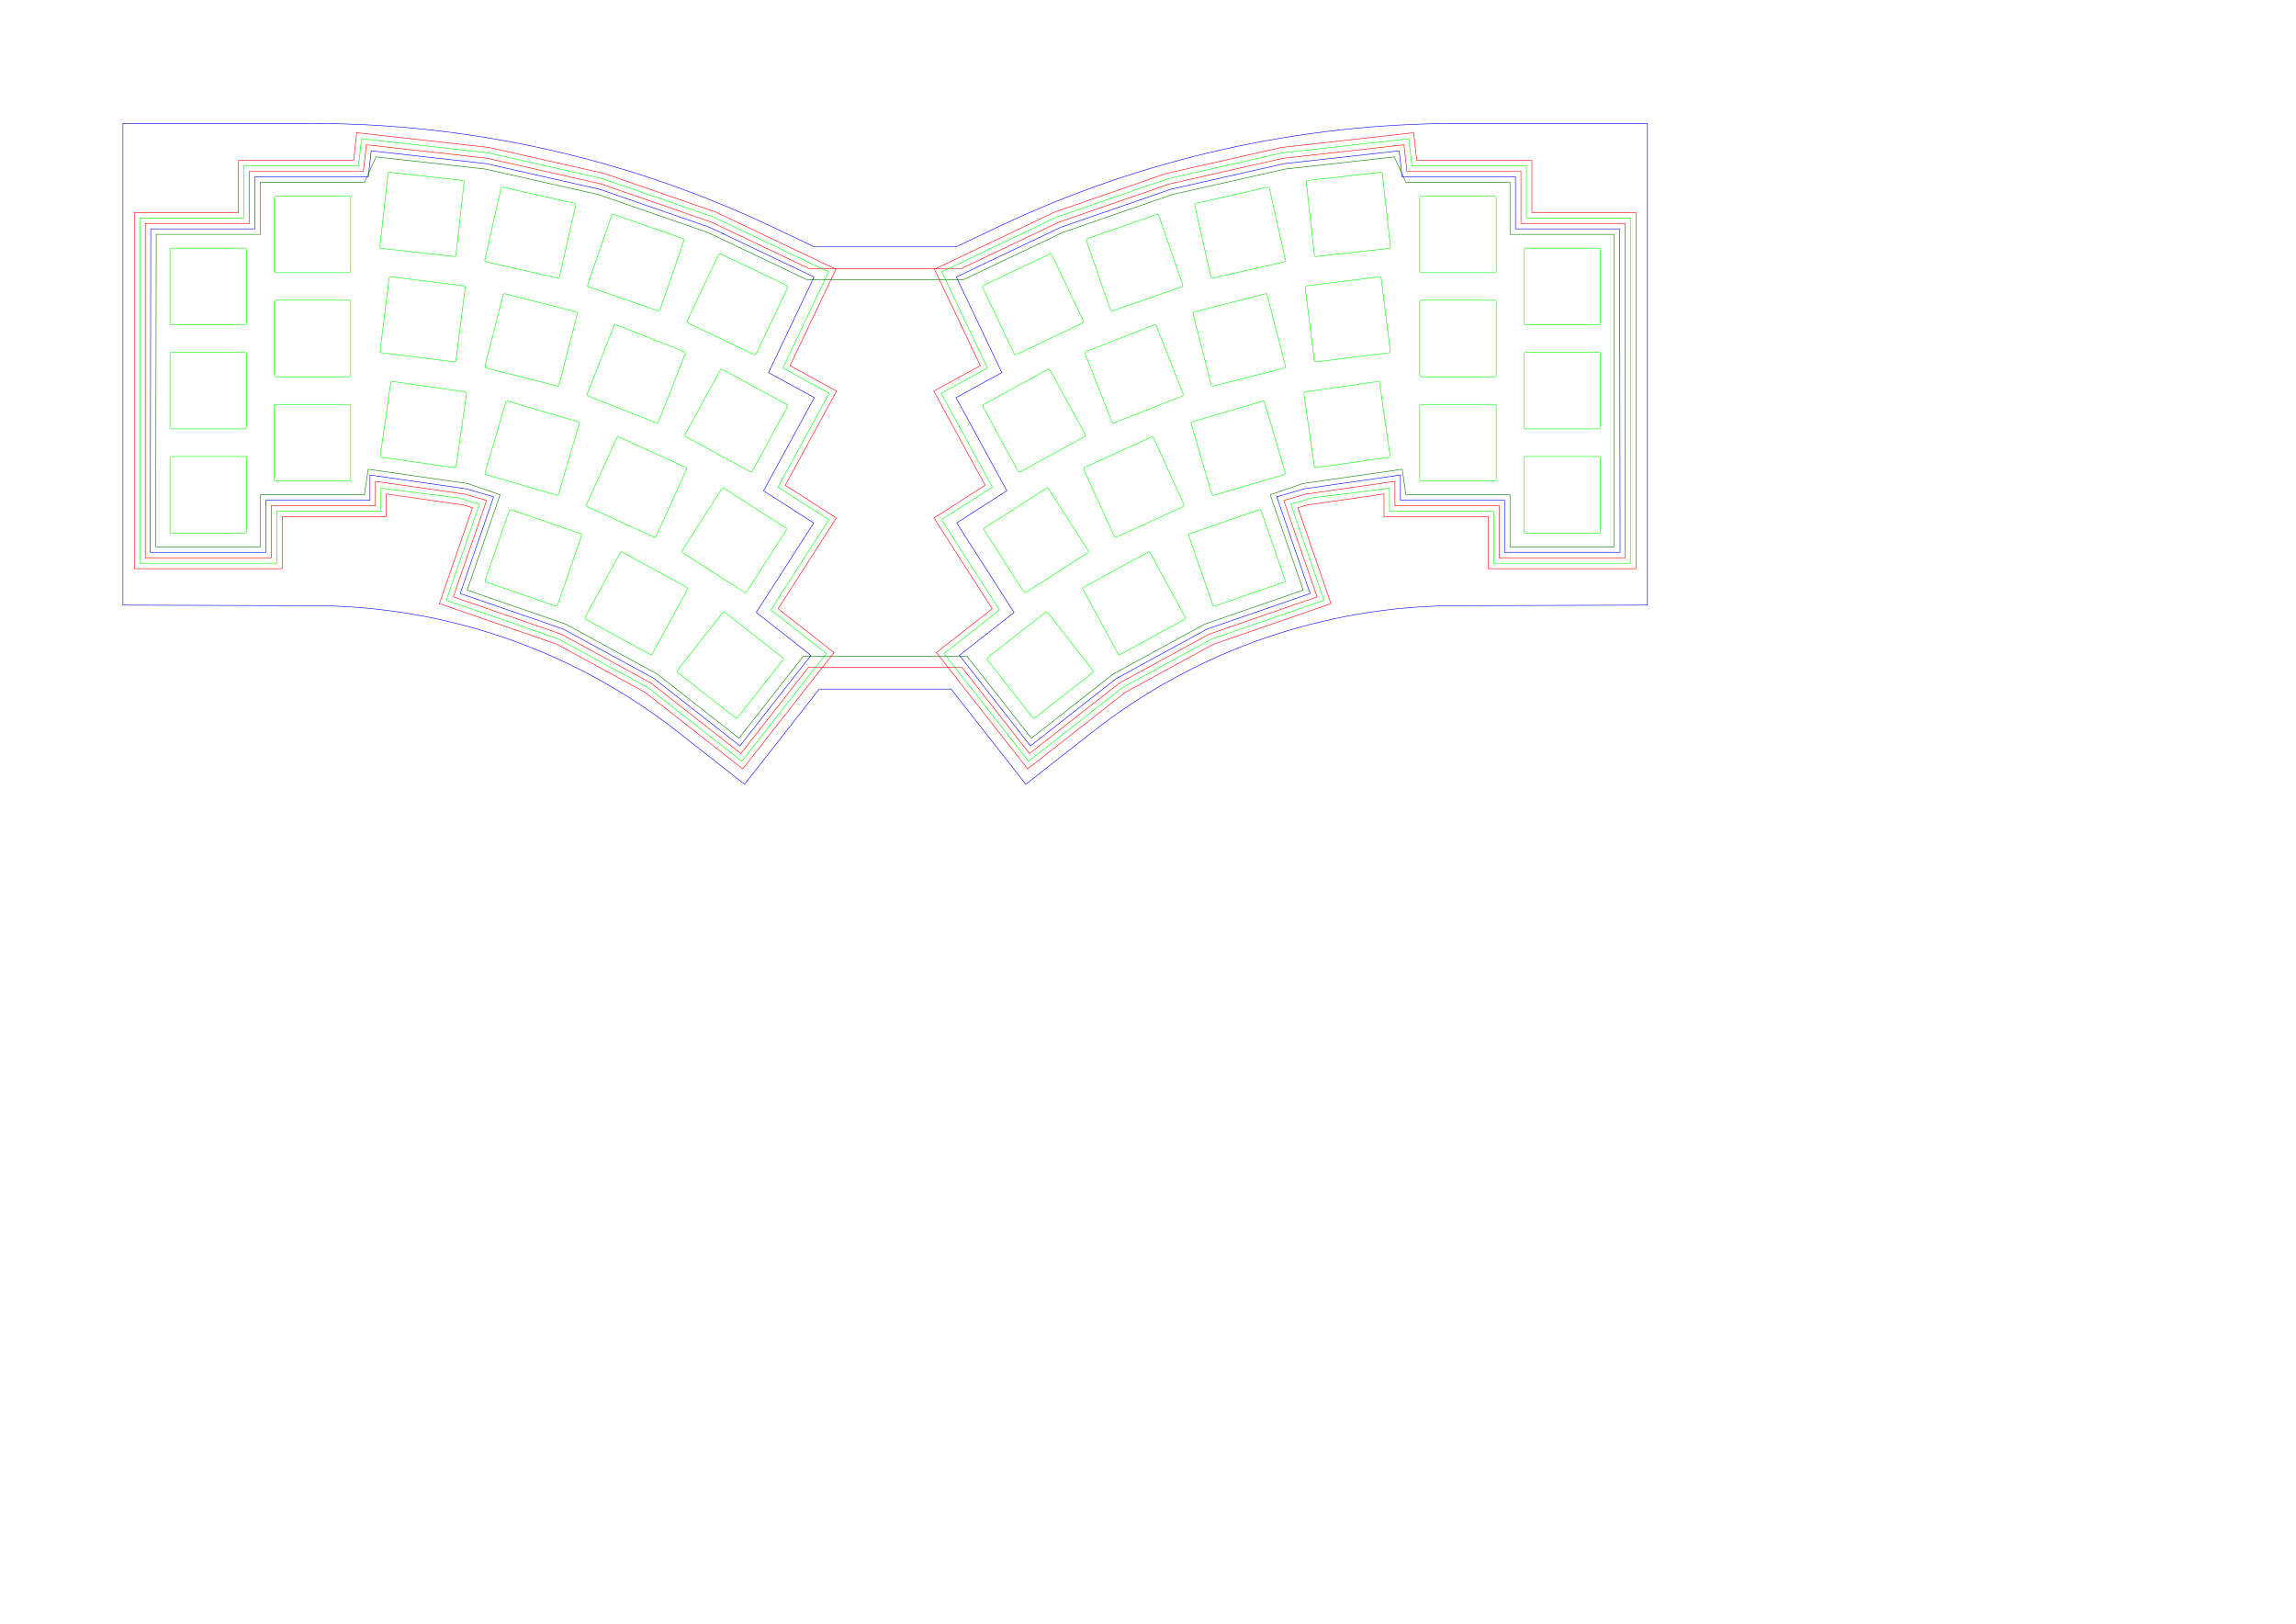
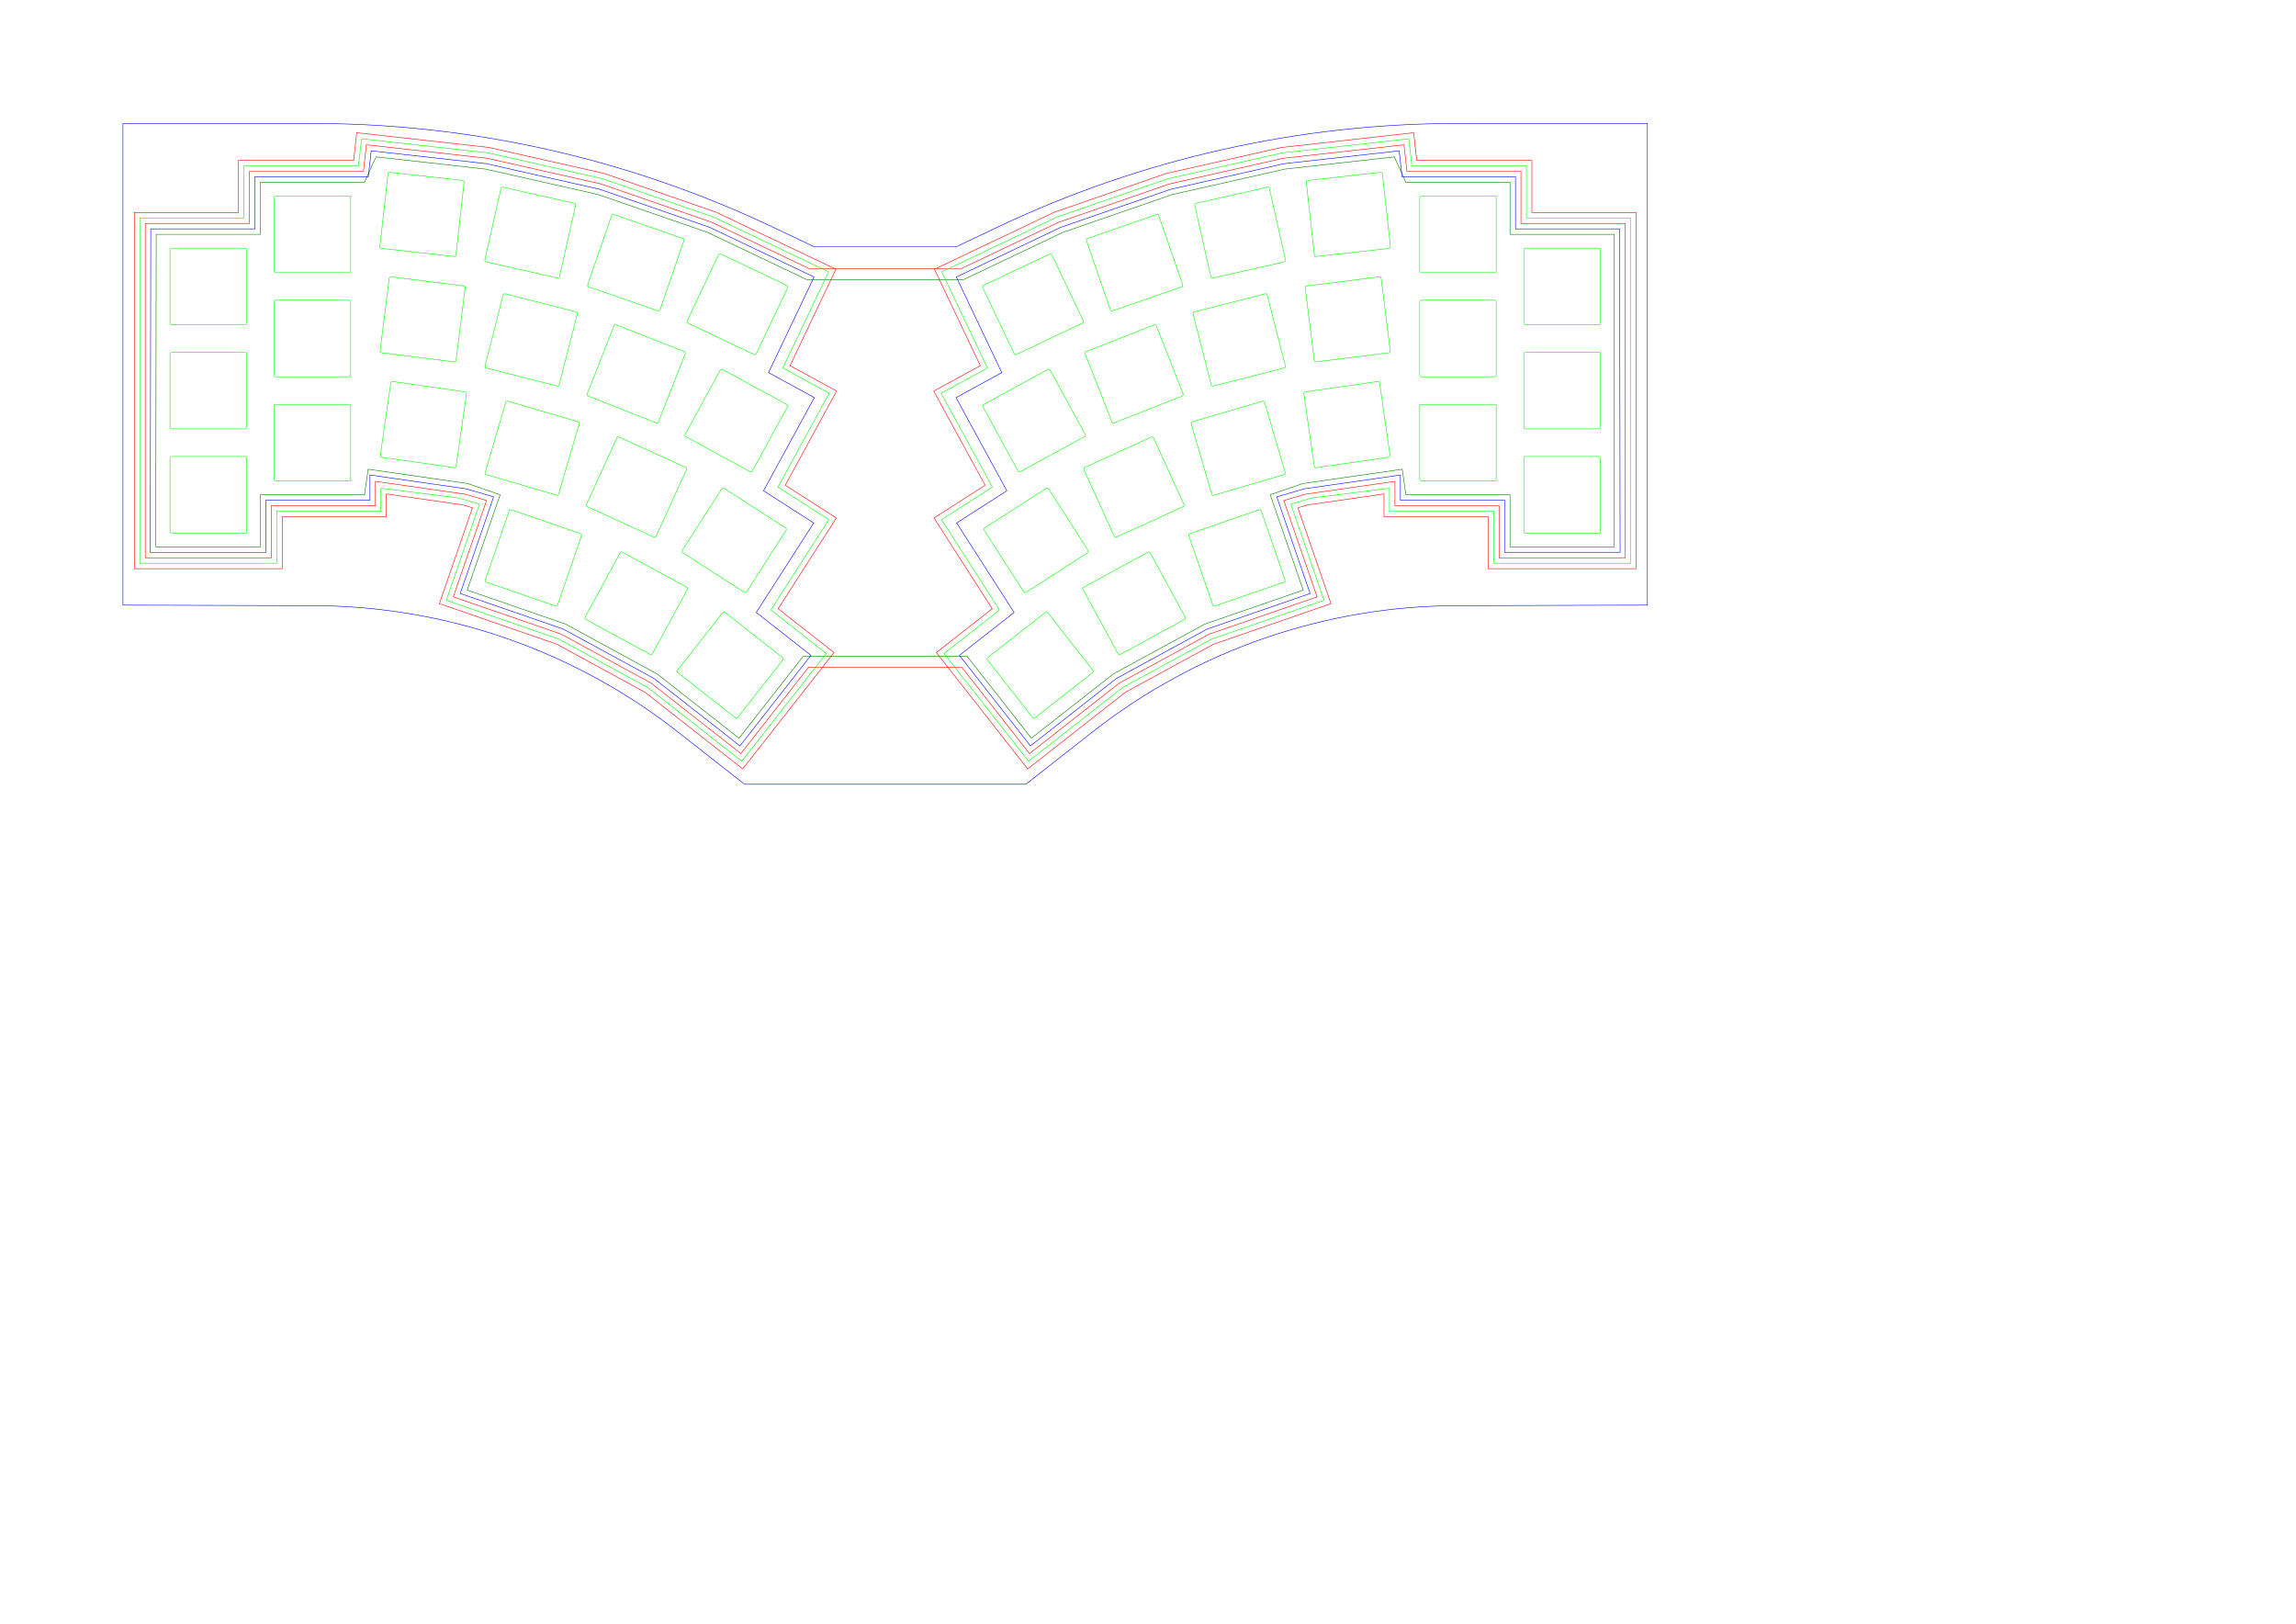
<svg xmlns="http://www.w3.org/2000/svg" width="420mm" height="297mm" viewBox="0 0 420 297" version="1.1" id="svg1">
  <defs id="defs1" />
  <g id="layer1" style="display:none">
    <path style="fill:none;fill-opacity:0.5;stroke:#00ffff;stroke-width:0.1;stroke-opacity:1" d="M 134.887,55.646 57.15,219.076" id="path6" />
    <path style="fill:none;fill-opacity:0.5;stroke:#00ffff;stroke-width:0.1;stroke-opacity:1" d="M 77.196,39.214 57.15,219.076" id="path7" />
    <path style="fill:none;fill-opacity:0.5;stroke:#00ffff;stroke-width:0.1;stroke-opacity:1" id="path8" d="M 57.15,22.576 A 196.5,196.5 0 0 1 155.4,48.902 L 57.15,219.076 Z" />
    <path style="fill:none;fill-opacity:0.5;stroke:#00ffff;stroke-width:0.1;stroke-opacity:1" d="M 188.963,55.646 266.7,219.076" id="path9" />
    <path style="fill:none;fill-opacity:0.5;stroke:#00ffff;stroke-width:0.1;stroke-opacity:1" d="M 246.654,39.214 266.7,219.076" id="path10" />
    <path style="fill:none;fill-opacity:0.5;stroke:#00ffff;stroke-width:0.1;stroke-opacity:1" id="circle10" d="m 168.45,48.902 a 196.5,196.5 0 0 1 98.25,-26.326 V 219.076 Z" />
    <path style="fill:none;fill-opacity:0.5;stroke:#00ffff;stroke-width:0.1;stroke-opacity:1" id="circle11" d="m 57.15,110.776 a 108.3,108.3 0 0 1 82.963,38.686 l -82.963,69.614 z" />
    <path style="fill:none;fill-opacity:0.5;stroke:#00ffff;stroke-width:0.1;stroke-opacity:1" id="circle12" d="m 183.737,149.462 a 108.3,108.3 0 0 1 82.963,-38.686 v 108.3 z" />
  </g>
  <g id="layer2" style="display:inline">
    <path style="fill:none;fill-opacity:0.5;stroke:#008000;stroke-width:0.1;stroke-dasharray:none;stroke-opacity:1" d="m 28.575,42.862 -0.084,57.151 19.134,5e-4 v -9.525 l 19.05,-5e-4 0.67,-4.666 18.187,2.611 5.953,2.056 -6.023,17.439 18.007,6.219 16.728,9.114 14.989,11.757 11.757,-14.989 h 29.964 l 11.757,14.989 14.989,-11.757 16.728,-9.114 18.007,-6.219 -6.024,-17.439 5.954,-2.056 18.187,-2.612 0.67,4.667 19.05,2.22e-4 v 9.525 l 19.05,-2.2e-4 v -57.15 h -19.05 v -9.525 h -19.05 L 255.065,28.692 235.08,30.92 214.434,35.58 194.43,42.498 176.27,51.136 147.58,51.136 129.418,42.498 109.415,35.579 88.768,30.919 68.785,28.692 66.675,33.337 h -19.05 v 9.525 z" id="path1" />
-     <path style="fill:none;fill-opacity:1;stroke:#0000ff;stroke-width:0.1;stroke-opacity:1" d="m 148.931,45.136 -7.856,-3.737 C 114.893,29.033 86.238,22.576 57.15,22.576 L 22.491,22.576 v 88.099 l 34.659,0.1 c 24.235,1.3e-4 47.77,8.129 66.839,23.086 l 12.216,9.581 13.658,-17.413 24.126,-1.8e-4 13.658,17.413 12.216,-9.581 c 19.069,-14.957 42.604,-23.086 66.839,-23.086 l 34.659,-0.1 V 22.576 l -34.659,-1.89e-4 c -29.088,-1.59e-4 -57.744,6.457 -83.925,18.823 l -7.855,3.737 z" id="path21" />
+     <path style="fill:none;fill-opacity:1;stroke:#0000ff;stroke-width:0.1;stroke-opacity:1" d="m 148.931,45.136 -7.856,-3.737 C 114.893,29.033 86.238,22.576 57.15,22.576 L 22.491,22.576 v 88.099 l 34.659,0.1 c 24.235,1.3e-4 47.77,8.129 66.839,23.086 l 12.216,9.581 51.442,-3.7e-4 12.216,-9.581 c 19.069,-14.957 42.604,-23.086 66.839,-23.086 l 34.659,-0.1 V 22.576 l -34.659,-1.89e-4 c -29.088,-1.59e-4 -57.744,6.457 -83.925,18.823 l -7.855,3.737 z" id="path21" />
    <path style="fill:none;stroke:#0000ff;stroke-width:0.1;stroke-opacity:1" d="M 148.912,50.663 129.797,41.571 109.689,34.616 88.934,29.932 67.902,27.588 67.373,32.337 46.625,32.337 v 9.526 l -19.05,-10e-4 -0.084,59.151 h 21.134 v -9.525 l 19.05,-9e-6 -4e-6,-4.609 17.62,2.53 5,1.463 -6.105,17.675 18.874,6.519 16.581,9.034 15.71,12.323 12.991,-16.563 -10.001,-7.844 10.501,-16.366 -9.174,-5.886 9.295,-17.041 -8.376,-4.569 z" id="path58" />
    <path style="fill:none;stroke:#0000ff;stroke-width:0.1;stroke-opacity:1" d="m 174.937,50.663 19.115,-9.092 20.108,-6.955 20.755,-4.685 21.032,-2.344 0.529,4.749 20.748,-2e-6 v 9.526 l 19.05,-0.001 0.084,59.151 h -21.134 v -9.525 l -19.05,-9e-6 v -4.609 l -17.62,2.53 -5,1.463 6.105,17.675 -18.874,6.519 -16.581,9.034 -15.71,12.323 -12.991,-16.563 10.001,-7.844 -10.501,-16.366 9.174,-5.886 -9.295,-17.041 8.376,-4.569 z" id="path48" />
  </g>
  <g id="layer4" style="display:inline">
    <path style="fill:none;stroke:#ff0000;stroke-width:0.1;stroke-opacity:1" d="m 24.575,38.862 v 65.15 h 27.05 v -9.525 h 19.05 v -4.148 l 14.003,2.011 1.755,0.515 -6.057,17.537 21.473,7.417 16.141,8.794 17.875,14.021 16.694,-21.284 -10.214,-8.012 10.647,-16.594 -9.347,-5.997 9.394,-17.222 -8.518,-4.646 8.389,-17.637 L 130.937,38.79 110.518,31.728 89.433,26.969 65.253,24.274 64.688,29.337 H 43.625 v 9.525 z" id="path71" />
    <path style="fill:none;stroke:#ff0000;stroke-width:0.1;stroke-opacity:1" d="m 299.274,38.862 v 65.15 h -27.05 v -9.525 h -19.05 v -4.148 l -14.003,2.011 -1.755,0.515 6.057,17.537 -21.473,7.417 -16.141,8.794 -17.875,14.021 -16.694,-21.284 10.214,-8.012 -10.647,-16.594 9.347,-5.997 -9.394,-17.222 8.518,-4.646 -8.389,-17.637 21.973,-10.452 20.419,-7.062 21.084,-4.759 24.18,-2.695 0.564,5.064 h 21.063 v 9.525 z" id="path74" />
    <path style="fill:none;stroke:#ff0000;stroke-width:0.1" d="m 175.818,49.135 17.853,-8.492 20.209,-6.99 20.867,-4.71 22.082,-2.461 0.541,4.855 h 20.853 v 9.525 h 19.05 V 102.011 h -23.05 v -9.525 h -19.05 v -4.455 l -16.428,2.359 -3.904,1.145 6.089,17.629 -19.74,6.818 -16.434,8.953 -16.433,12.889 -12.391,-15.797 -28.016,10e-4 -12.391,15.797 -16.433,-12.889 -16.434,-8.953 -19.74,-6.818 6.089,-17.629 -3.904,-1.145 -16.428,-2.359 v 4.455 H 49.625 v 9.525 h -23.05 V 40.863 H 45.625 V 31.338 H 66.478 L 67.019,26.483 l 22.082,2.461 20.867,4.71 20.209,6.99 17.853,8.492 z" id="path2" />
  </g>
  <g id="layer5" style="display:inline">
    <rect style="display:inline;fill:none;fill-opacity:0.5;stroke:#00ff00;stroke-width:0.1;stroke-opacity:1" id="rect1" width="14" height="14" x="31.1" y="45.388" rx="0.3" ry="0.3" />
    <rect style="display:inline;fill:none;fill-opacity:0.5;stroke:#00ff00;stroke-width:0.1;stroke-opacity:1" id="rect2" width="14" height="14" x="50.15" y="35.862" rx="0.3" ry="0.3" />
    <rect style="display:inline;fill:none;fill-opacity:0.5;stroke:#00ff00;stroke-width:0.1;stroke-opacity:1" id="rect3" width="14" height="14" x="74.065" y="23.421" rx="0.3" ry="0.3" transform="rotate(6.36)" />
    <rect style="display:inline;fill:none;fill-opacity:0.5;stroke:#00ff00;stroke-width:0.1;stroke-opacity:1" id="rect4" width="14" height="14" x="96.982" y="13.141" rx="0.3" ry="0.3" transform="rotate(12.71932)" />
    <rect style="display:inline;fill:none;fill-opacity:0.5;stroke:#00ff00;stroke-width:0.1;stroke-opacity:1" id="rect5" width="14" height="14" x="118.62" y="0.385" rx="0.3" ry="0.3" transform="rotate(19.07898)" />
    <rect style="display:inline;fill:none;fill-opacity:0.5;stroke:#00ff00;stroke-width:0.1;stroke-opacity:1" id="rect6" width="14" height="14" x="138.712" y="-14.689" rx="0.3" ry="0.3" transform="rotate(25.43864)" />
    <rect style="display:inline;fill:none;fill-opacity:0.5;stroke:#00ff00;stroke-width:0.1;stroke-opacity:1" id="rect7" width="14" height="14" x="139.74" y="124.419" rx="0.3" ry="0.3" transform="rotate(-25.43864)" />
    <rect style="display:inline;fill:none;fill-opacity:0.5;stroke:#00ff00;stroke-width:0.1;stroke-opacity:1" id="rect8" width="14" height="14" x="173.44" y="106.242" rx="0.3" ry="0.3" transform="rotate(-19.07898)" />
    <rect style="display:inline;fill:none;fill-opacity:0.5;stroke:#00ff00;stroke-width:0.1;stroke-opacity:1" id="rect9" width="14" height="14" x="204.92" y="84.445" rx="0.3" ry="0.3" transform="rotate(-12.71932)" />
    <rect style="display:inline;fill:none;fill-opacity:0.5;stroke:#00ff00;stroke-width:0.1;stroke-opacity:1" id="rect10" width="14" height="14" x="233.792" y="59.294" rx="0.3" ry="0.3" transform="rotate(-6.35966)" />
    <rect style="display:inline;fill:none;fill-opacity:0.5;stroke:#00ff00;stroke-width:0.1;stroke-opacity:1" id="rect11" width="14" height="14" x="259.7" y="35.862" rx="0.3" ry="0.3" />
    <rect style="display:inline;fill:none;fill-opacity:0.5;stroke:#00ff00;stroke-width:0.1;stroke-opacity:1" id="rect12" width="14" height="14" x="278.75" y="45.388" rx="0.3" ry="0.3" />
    <rect style="display:inline;fill:none;fill-opacity:0.5;stroke:#00ff00;stroke-width:0.1;stroke-opacity:1" id="rect13" width="14" height="14" x="31.1" y="64.438" rx="0.3" ry="0.3" />
    <rect style="display:inline;fill:none;fill-opacity:0.5;stroke:#00ff00;stroke-width:0.1;stroke-opacity:1" id="rect14" width="14" height="14" x="50.15" y="54.913" rx="0.3" ry="0.3" />
    <rect style="display:inline;fill:none;fill-opacity:0.5;stroke:#00ff00;stroke-width:0.1;stroke-opacity:1" id="rect15" width="14" height="14" x="76.983" y="41.329" rx="0.3" ry="0.3" transform="rotate(7.152669)" />
    <rect style="display:inline;fill:none;fill-opacity:0.5;stroke:#00ff00;stroke-width:0.1;stroke-opacity:1" id="rect16" width="14" height="14" x="102.509" y="29.236" rx="0.3" ry="0.3" transform="rotate(14.30534)" />
    <rect style="display:inline;fill:none;fill-opacity:0.5;stroke:#00ff00;stroke-width:0.1;stroke-opacity:1" id="rect17" width="14" height="14" x="126.33" y="14.059" rx="0.3" ry="0.3" transform="rotate(21.458)" />
    <rect style="display:inline;fill:none;fill-opacity:0.5;stroke:#00ff00;stroke-width:0.1;stroke-opacity:1" id="rect18" width="14" height="14" x="148.077" y="-3.967" rx="0.3" ry="0.3" transform="rotate(28.61068)" />
    <rect style="display:inline;fill:none;fill-opacity:0.5;stroke:#00ff00;stroke-width:0.1;stroke-opacity:1" id="rect19" width="14" height="14" x="122.229" y="151.11" rx="0.3" ry="0.3" transform="rotate(-28.61068)" />
    <rect style="display:inline;fill:none;fill-opacity:0.5;stroke:#00ff00;stroke-width:0.1;stroke-opacity:1" id="rect20" width="14" height="14" x="161.072" y="132.529" rx="0.3" ry="0.3" transform="rotate(-21.458)" />
    <rect style="display:inline;fill:none;fill-opacity:0.5;stroke:#00ff00;stroke-width:0.1;stroke-opacity:1" id="rect21" width="14" height="14" x="197.299" y="109.256" rx="0.3" ry="0.3" transform="rotate(-14.30534)" />
    <rect style="display:inline;fill:none;fill-opacity:0.5;stroke:#00ff00;stroke-width:0.1;stroke-opacity:1" id="rect22" width="14" height="14" x="230.347" y="81.653" rx="0.3" ry="0.3" transform="rotate(-7.152669)" />
    <rect style="display:inline;fill:none;fill-opacity:0.5;stroke:#00ff00;stroke-width:0.1;stroke-opacity:1" id="rect23" width="14" height="14" x="259.7" y="54.913" rx="0.3" ry="0.3" />
    <rect style="display:inline;fill:none;fill-opacity:0.5;stroke:#00ff00;stroke-width:0.1;stroke-opacity:1" id="rect24" width="14" height="14" x="278.75" y="64.438" rx="0.3" ry="0.3" />
    <rect style="display:inline;fill:none;fill-opacity:0.5;stroke:#00ff00;stroke-width:0.1;stroke-opacity:1" id="rect25" width="14" height="14" x="31.1" y="83.488" rx="0.3" ry="0.3" />
    <rect style="display:inline;fill:none;fill-opacity:0.5;stroke:#00ff00;stroke-width:0.1;stroke-opacity:1" id="rect26" width="14" height="14" x="50.15" y="73.963" rx="0.3" ry="0.3" />
    <rect style="display:inline;fill:none;fill-opacity:0.5;stroke:#00ff00;stroke-width:0.1;stroke-opacity:1" id="rect27" width="14" height="14" x="80.707" y="58.853" rx="0.3" ry="0.3" transform="rotate(8.171234)" />
    <rect style="display:inline;fill:none;fill-opacity:0.5;stroke:#00ff00;stroke-width:0.1;stroke-opacity:1" id="rect28" width="14" height="14" x="109.484" y="44.268" rx="0.3" ry="0.3" transform="rotate(16.34247)" />
    <rect style="display:inline;fill:none;fill-opacity:0.5;stroke:#00ff00;stroke-width:0.1;stroke-opacity:1" id="rect29" width="14" height="14" x="135.895" y="25.741" rx="0.3" ry="0.3" transform="rotate(24.5137)" />
    <rect style="display:inline;fill:none;fill-opacity:0.5;stroke:#00ff00;stroke-width:0.1;stroke-opacity:1" id="rect30" width="14" height="14" x="159.405" y="3.648" rx="0.3" ry="0.3" transform="rotate(32.68493)" />
    <rect style="display:inline;fill:none;fill-opacity:0.5;stroke:#00ff00;stroke-width:0.1;stroke-opacity:1" id="rect31" width="14" height="14" x="99.164" y="178.533" rx="0.3" ry="0.3" transform="rotate(-32.68493)" />
    <rect style="display:inline;fill:none;fill-opacity:0.5;stroke:#00ff00;stroke-width:0.1;stroke-opacity:1" id="rect32" width="14" height="14" x="144.764" y="160.11" rx="0.3" ry="0.3" transform="rotate(-24.5137)" />
    <rect style="display:inline;fill:none;fill-opacity:0.5;stroke:#00ff00;stroke-width:0.1;stroke-opacity:1" id="rect33" width="14" height="14" x="187.282" y="135.392" rx="0.3" ry="0.3" transform="rotate(-16.34247)" />
    <rect style="display:inline;fill:none;fill-opacity:0.5;stroke:#00ff00;stroke-width:0.1;stroke-opacity:1" id="rect34" width="14" height="14" x="225.855" y="104.882" rx="0.3" ry="0.3" transform="rotate(-8.171234)" />
    <rect style="display:inline;fill:none;fill-opacity:0.5;stroke:#00ff00;stroke-width:0.1;stroke-opacity:1" id="rect35" width="14" height="14" x="259.7" y="73.963" rx="0.3" ry="0.3" />
    <rect style="display:inline;fill:none;fill-opacity:0.5;stroke:#00ff00;stroke-width:0.1;stroke-opacity:1" id="rect36" width="14" height="14" x="278.75" y="83.488" rx="0.3" ry="0.3" />
    <rect style="display:inline;fill:none;fill-opacity:0.5;stroke:#00ff00;stroke-width:0.1;stroke-opacity:1" id="rect37" width="14" height="14" x="118.54" y="57.589" rx="0.3" ry="0.3" transform="rotate(19.05457)" />
    <rect style="display:inline;fill:none;fill-opacity:0.5;stroke:#00ff00;stroke-width:0.1;stroke-opacity:1" id="rect38" width="14" height="14" x="147.994" y="34.211" rx="0.3" ry="0.3" transform="rotate(28.58185)" />
    <rect style="display:inline;fill:none;fill-opacity:0.5;stroke:#00ff00;stroke-width:0.1;stroke-opacity:1" id="rect39" width="14" height="14" x="173.172" y="6.28" rx="0.3" ry="0.3" transform="rotate(38.10913)" />
    <rect style="display:inline;fill:none;fill-opacity:0.5;stroke:#00ff00;stroke-width:0.1;stroke-opacity:1" id="rect40" width="14" height="14" x="67.645" y="206.148" rx="0.3" ry="0.3" transform="rotate(-38.10913)" />
    <rect style="display:inline;fill:none;fill-opacity:0.5;stroke:#00ff00;stroke-width:0.1;stroke-opacity:1" id="rect41" width="14" height="14" x="122.39" y="189.145" rx="0.3" ry="0.3" transform="rotate(-28.58185)" />
    <rect style="display:inline;fill:none;fill-opacity:0.5;stroke:#00ff00;stroke-width:0.1;stroke-opacity:1" id="rect42" width="14" height="14" x="173.566" y="163.316" rx="0.3" ry="0.3" transform="rotate(-19.05457)" />
    <path style="display:inline;fill:none;stroke:#00ff00;stroke-width:0.1;stroke-opacity:1" d="m 298.274,39.862 v 63.15 h -25.05 v -9.524 l -19.05,5e-6 v -4.191 l -14.233,1.786 -3.812,1.118 6.073,17.583 -20.607,7.117 -16.287,8.873 -17.154,13.455 -15.46,-19.71 10.143,-7.956 -10.598,-16.518 9.289,-5.96 -9.361,-17.162 8.471,-4.62 -8.366,-17.588 21.02,-9.999 20.314,-7.026 20.976,-4.735 23.131,-2.578 0.553,4.959 h 20.958 v 9.525 z" id="path73" />
    <path style="display:inline;fill:none;stroke:#00ff00;stroke-width:0.1;stroke-opacity:1" d="M 25.575,39.863 V 103.013 h 25.05 v -9.524 l 19.05,5e-6 -3e-6,-4.191 14.233,1.786 3.812,1.118 -6.073,17.583 20.607,7.117 16.287,8.873 17.154,13.455 15.46,-19.71 -10.143,-7.956 10.598,-16.518 -9.289,-5.96 9.361,-17.162 -8.471,-4.62 8.366,-17.588 -21.02,-9.999 -20.314,-7.026 L 89.267,27.956 66.136,25.378 65.583,30.337 H 44.625 v 9.525 z" id="path72" />
  </g>
</svg>
